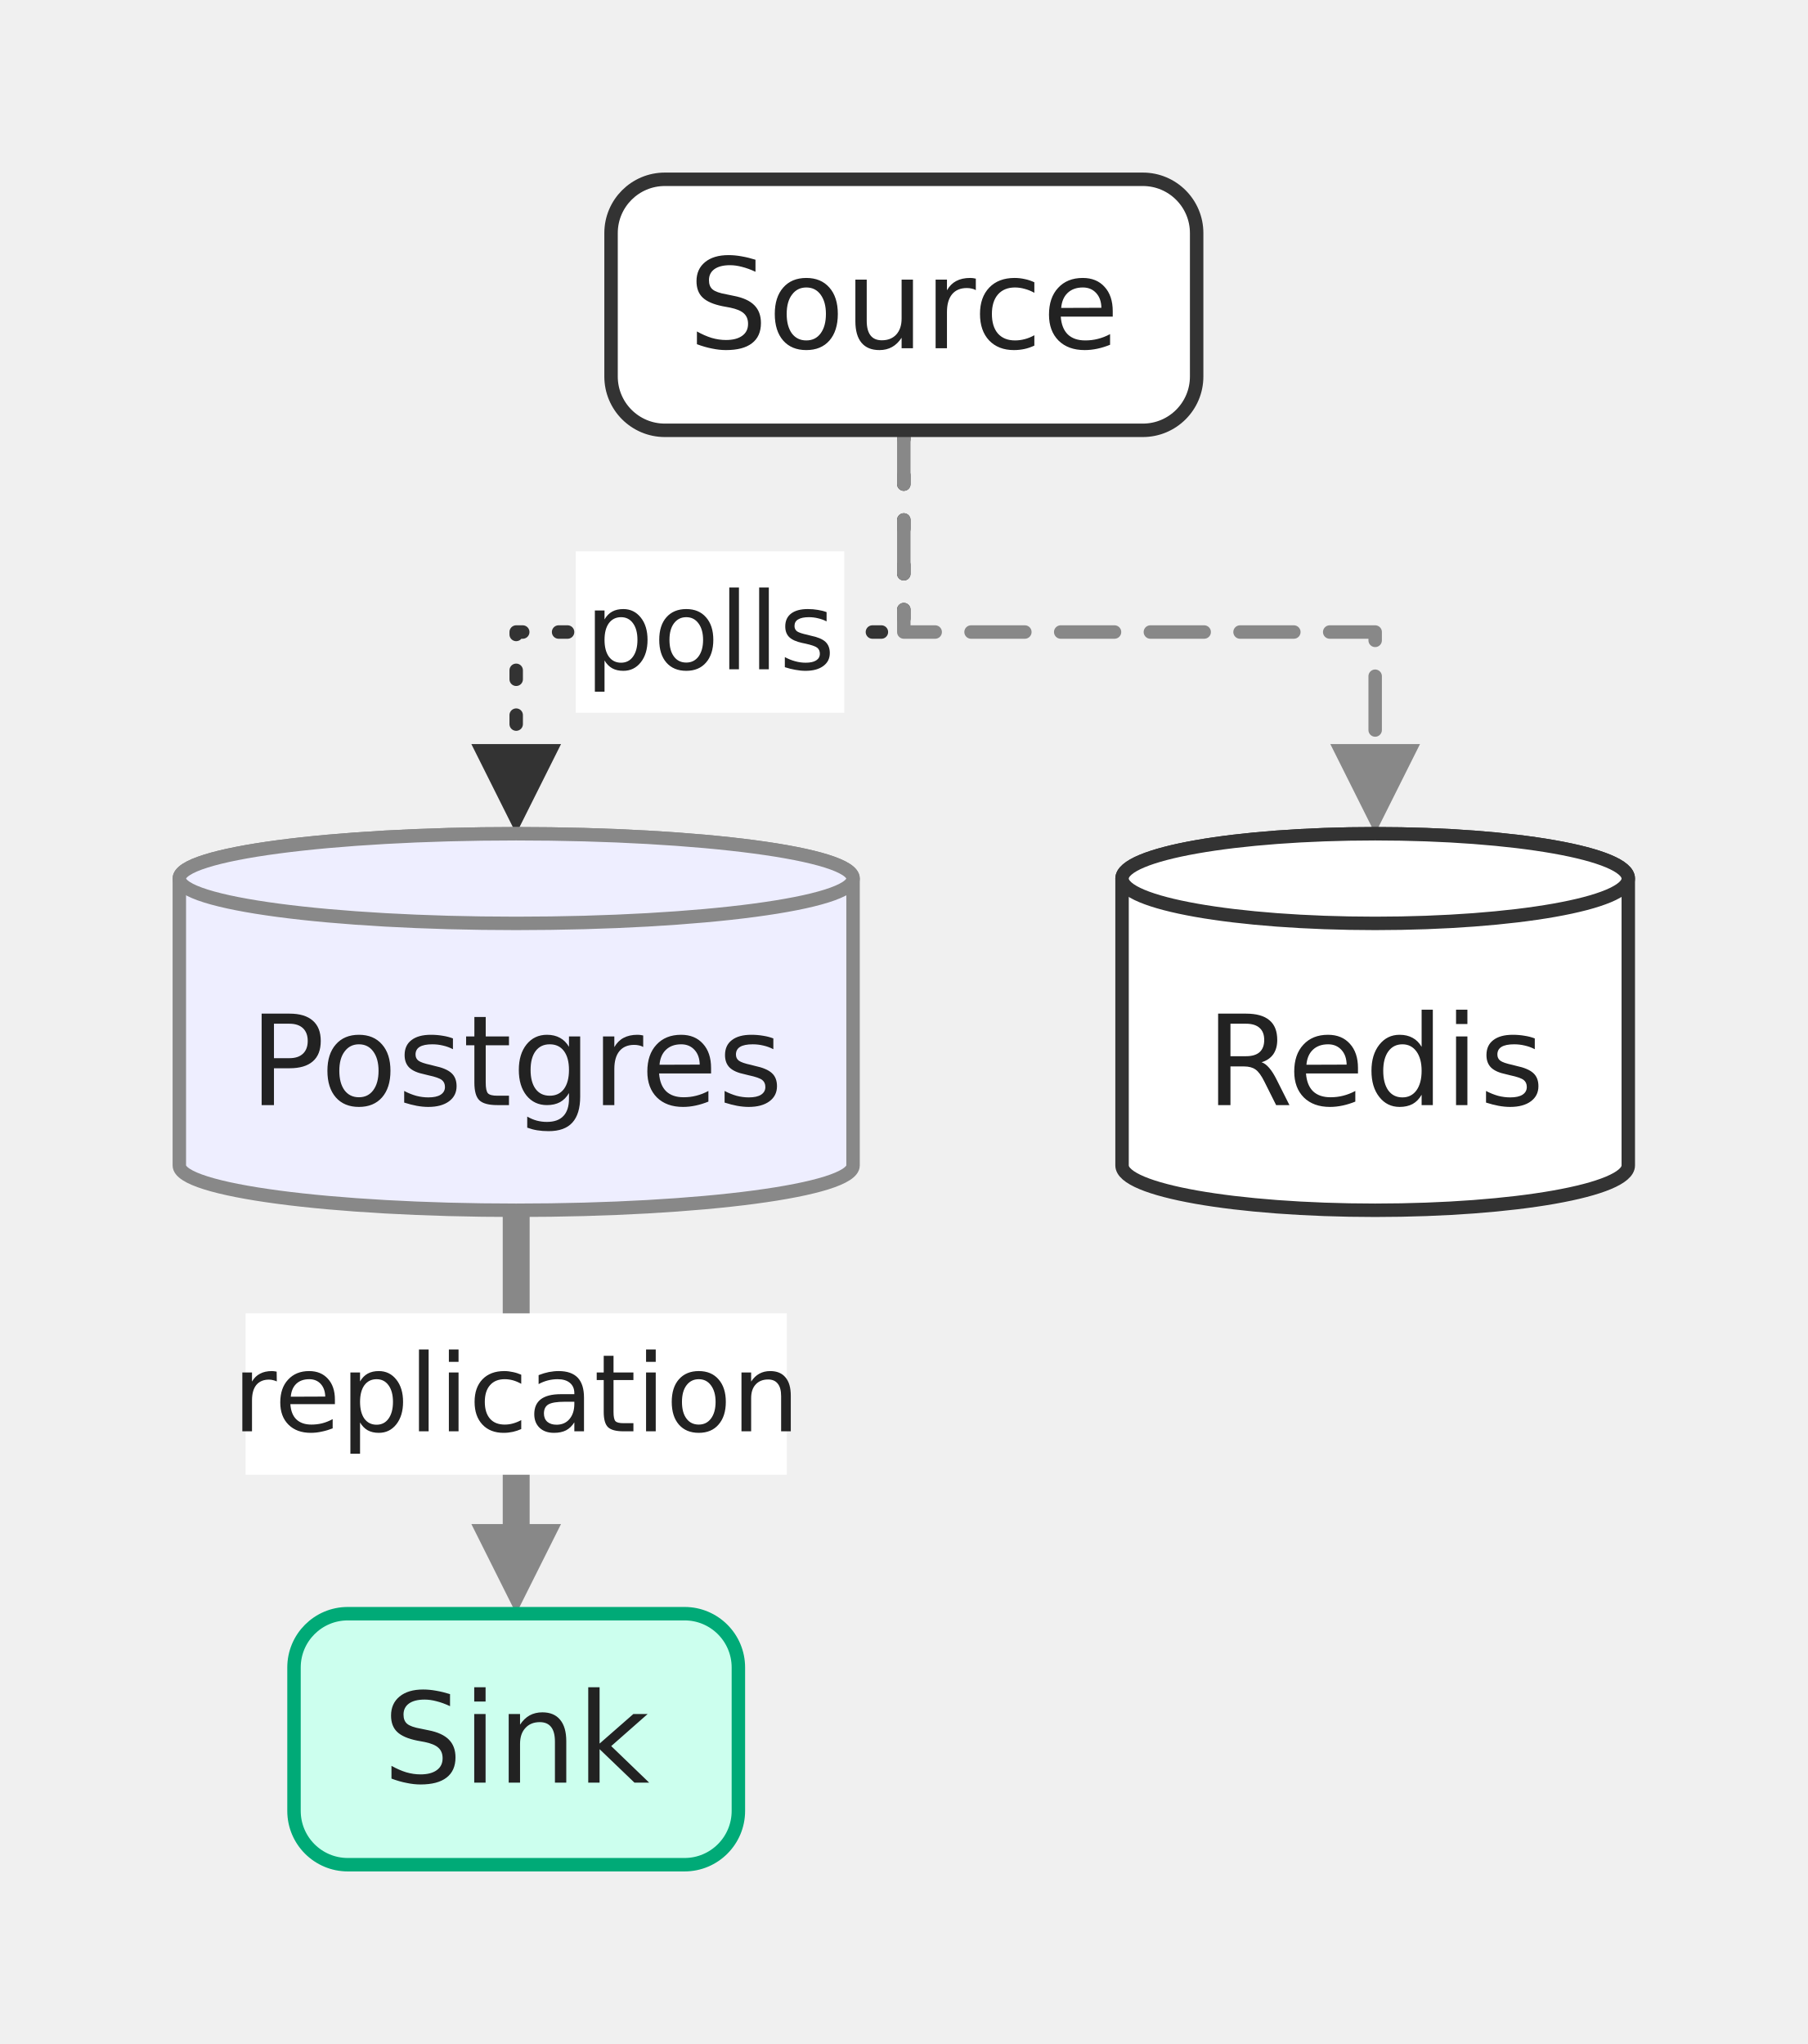
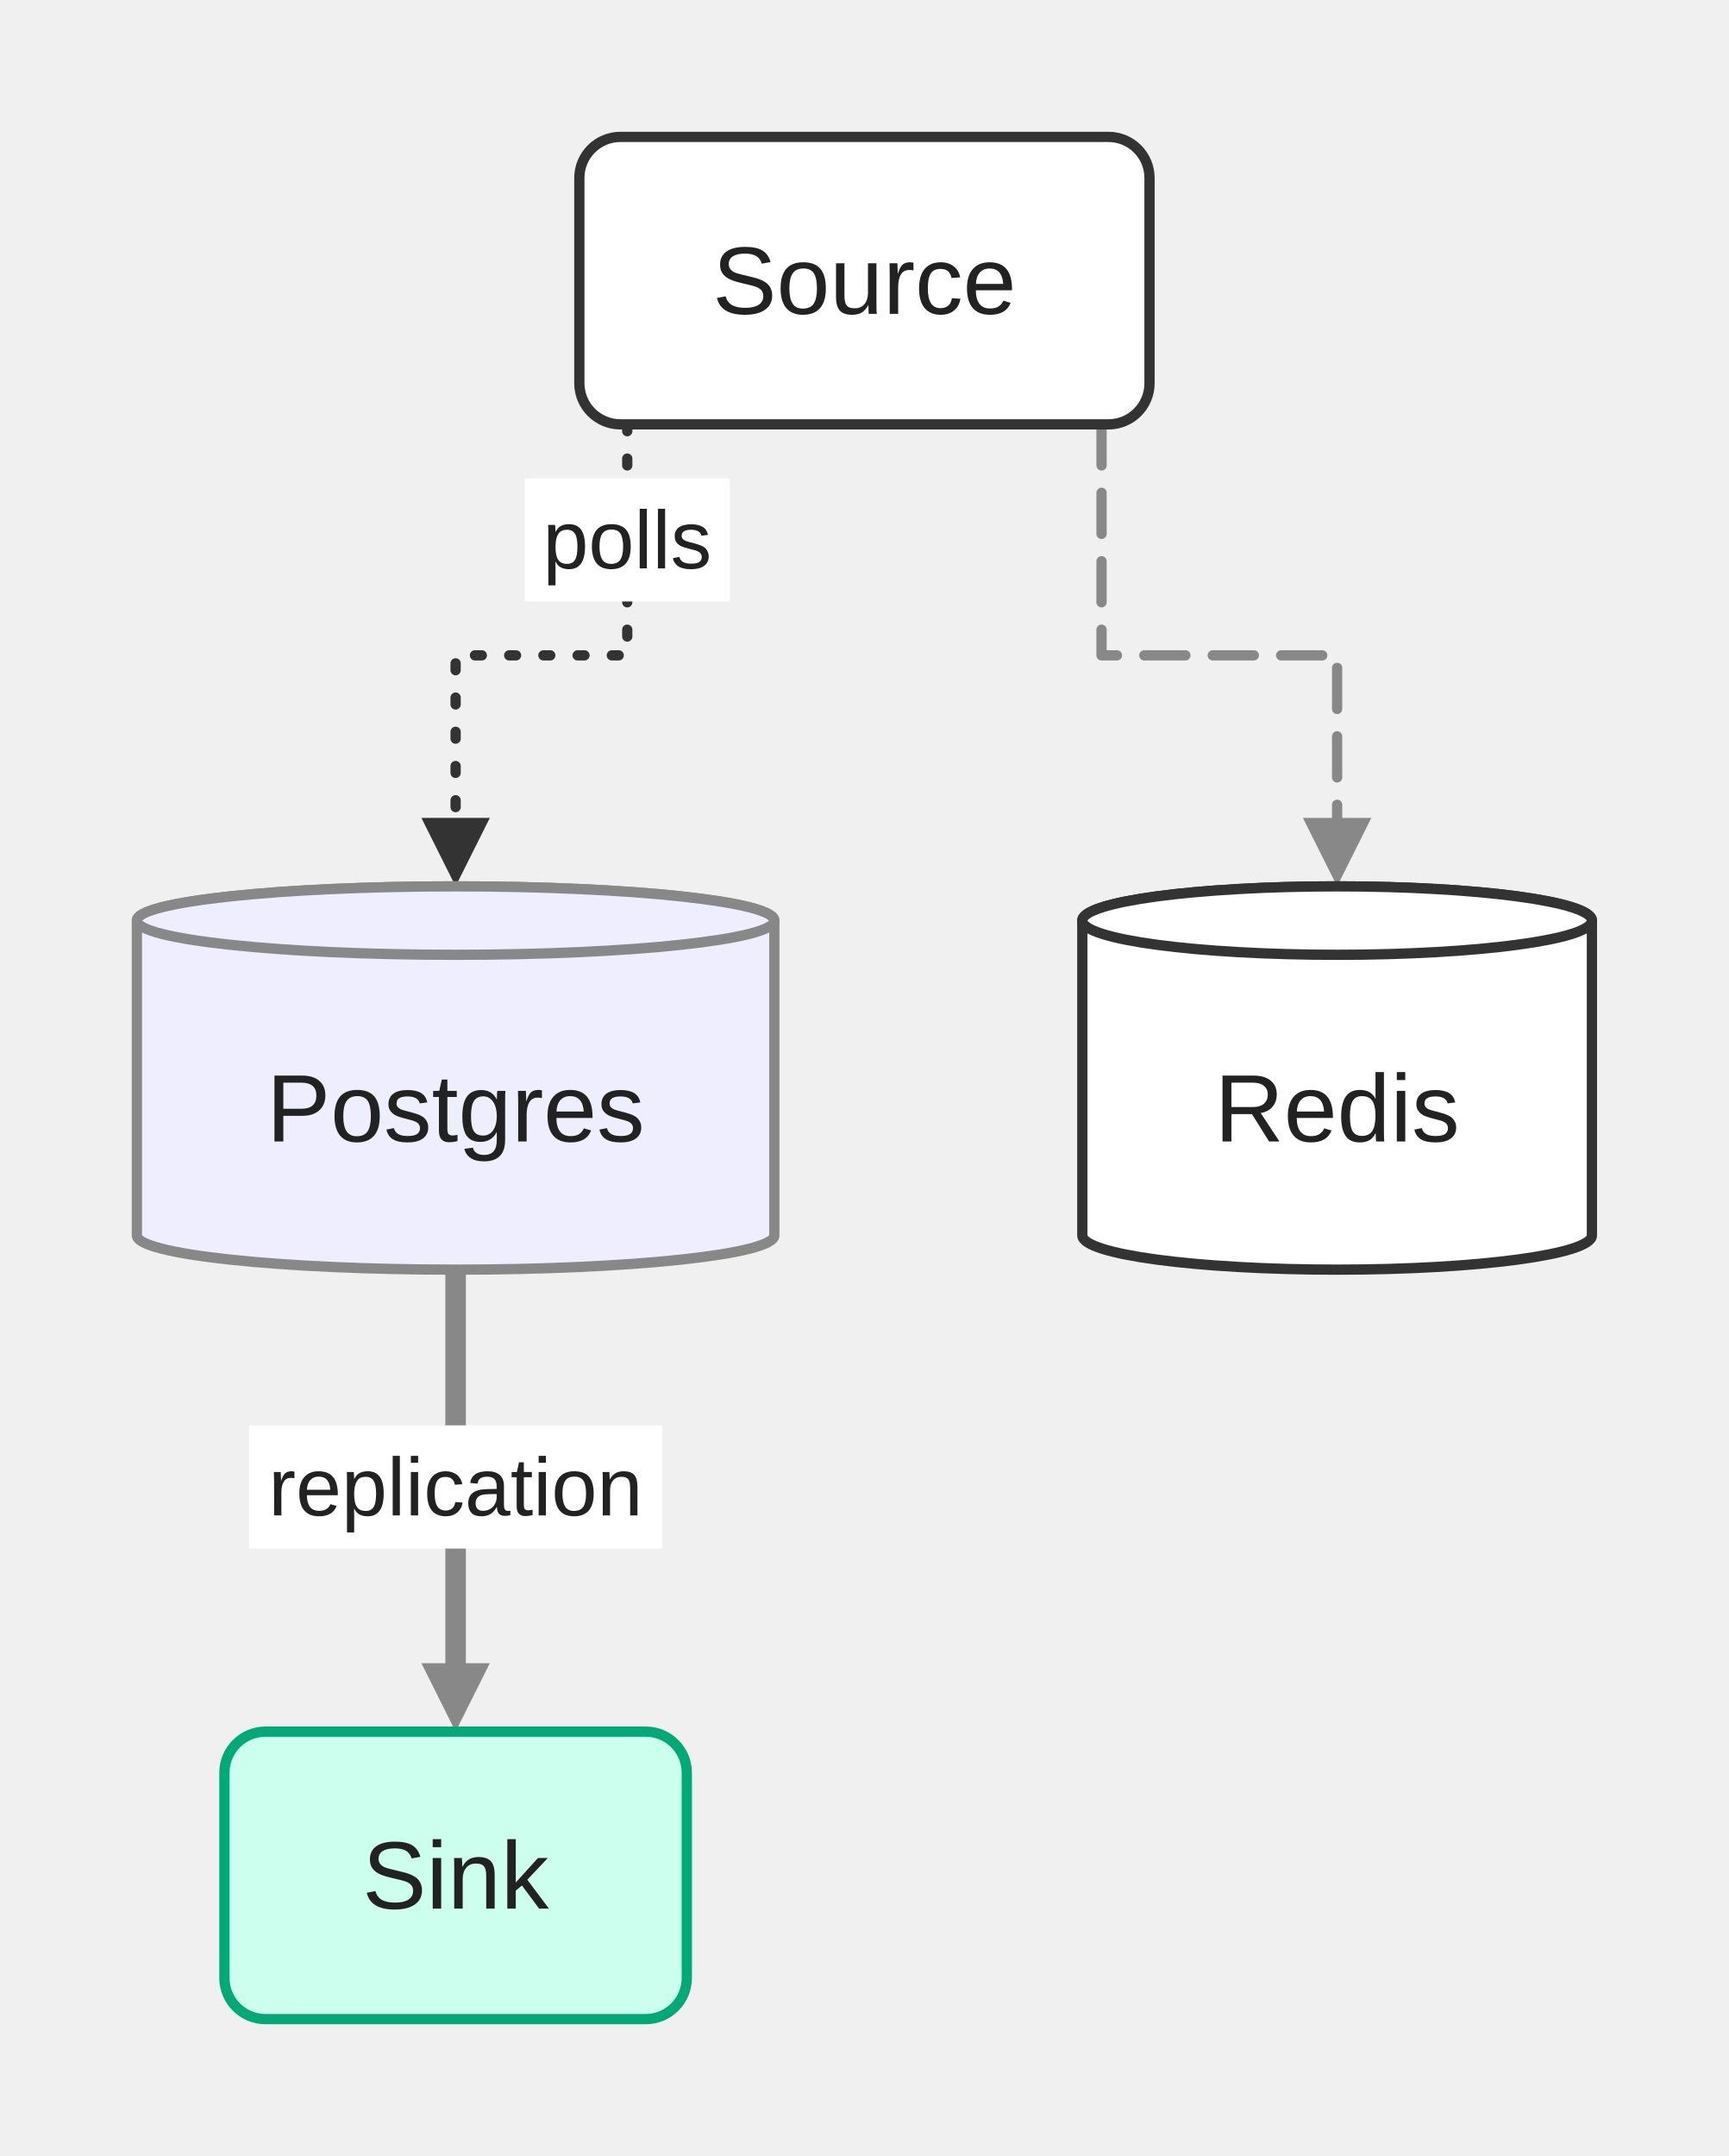
- <svg xmlns="http://www.w3.org/2000/svg" width="201.60" height="228.00" viewBox="0 0 201.60 228.00">
+ <svg xmlns="http://www.w3.org/2000/svg" width="252.60" height="315.00" viewBox="0 0 252.60 315.00">
  <defs>
    <marker id="arrow" viewBox="0 0 10 10" refX="6.00" refY="5" markerWidth="10" markerHeight="10" orient="auto" markerUnits="userSpaceOnUse">
      <path d="M0,0 L10,5 L0,10 Z" fill="#333" />
    </marker>
    <marker id="arrow-888" viewBox="0 0 10 10" refX="6.00" refY="5" markerWidth="10" markerHeight="10" orient="auto" markerUnits="userSpaceOnUse">
      <path d="M0,0 L10,5 L0,10 Z" fill="#888" />
    </marker>
  </defs>
  <g fill="none" stroke-linecap="round" stroke-linejoin="round">
-     <polyline points="100.80,48.00 100.80,70.50 57.57,70.50 57.57,89.00" stroke="#333" stroke-width="1.5" stroke-dasharray="1 4" marker-end="url(#arrow)" />
-     <polyline points="100.80,48.00 100.80,70.50 153.37,70.50 153.37,89.00" stroke="#888" stroke-width="1.5" stroke-dasharray="6 4" marker-end="url(#arrow-888)" />
-     <polyline points="57.57,135.00 57.57,176.00" stroke="#888" stroke-width="3" marker-end="url(#arrow-888)" />
+     <polyline points="91.65,62.00 91.65,95.75 66.57,95.75 66.57,125.50" stroke="#333" stroke-width="1.5" stroke-dasharray="1 4" marker-end="url(#arrow)" />
+     <polyline points="160.95,62.00 160.95,95.75 195.37,95.75 195.37,125.50" stroke="#888" stroke-width="1.5" stroke-dasharray="6 4" marker-end="url(#arrow-888)" />
+     <polyline points="66.57,185.50 66.57,249.00" stroke="#888" stroke-width="3" marker-end="url(#arrow-888)" />
  </g>
  <g fill="#fff" stroke="none">
-     <rect x="64.21" y="61.50" width="29.95" height="18.00" />
-     <rect x="27.39" y="146.50" width="60.36" height="18.00" />
+     <rect x="76.67" y="69.88" width="29.95" height="18.00" />
+     <rect x="36.39" y="208.25" width="60.36" height="18.00" />
  </g>
-   <g fill="#222" font-family="DejaVu Sans, Arial, sans-serif" font-size="12.00" text-anchor="middle" dominant-baseline="central">
-     <text x="79.19" y="70.50">polls</text>
-     <text x="57.57" y="155.50">replication</text>
+   <g fill="#222" font-family="Arial, Helvetica, Liberation Sans, DejaVu Sans, sans-serif" font-size="12.00" text-anchor="middle" dominant-baseline="central">
+     <text x="91.65" y="78.88">polls</text>
+     <text x="66.57" y="217.25">replication</text>
  </g>
  <g>
-     <rect x="68.15" y="20.00" width="65.31" height="28.00" rx="6" ry="6" fill="#fff" stroke="#333" stroke-width="1.5" />
-     <text x="100.80" y="34.00" font-family="DejaVu Sans, Arial, sans-serif" font-size="14" fill="#222" text-anchor="middle" dominant-baseline="central">Source</text>
-     <path d="M20.00,98.00 L20.00,130.00 A37.57,5.00 0 0 0 95.14,130.00 L95.14,98.00 A37.57,5.00 0 0 0 20.00,98.00 Z" fill="#eef" stroke="#888" stroke-width="1.5" />
-     <ellipse cx="57.57" cy="98.00" rx="37.57" ry="5.00" fill="#eef" stroke="#888" stroke-width="1.5" />
-     <text x="57.57" y="118.42" font-family="DejaVu Sans, Arial, sans-serif" font-size="14" fill="#222" text-anchor="middle" dominant-baseline="central">Postgres</text>
-     <path d="M125.14,98.00 L125.14,130.00 A28.23,5.00 0 0 0 181.60,130.00 L181.60,98.00 A28.23,5.00 0 0 0 125.14,98.00 Z" fill="#fff" stroke="#333" stroke-width="1.5" />
-     <ellipse cx="153.37" cy="98.00" rx="28.23" ry="5.00" fill="#fff" stroke="#333" stroke-width="1.5" />
-     <text x="153.37" y="118.42" font-family="DejaVu Sans, Arial, sans-serif" font-size="14" fill="#222" text-anchor="middle" dominant-baseline="central">Redis</text>
-     <rect x="32.79" y="180.00" width="49.56" height="28.00" rx="6" ry="6" fill="#cfe" stroke="#0a7" stroke-width="1.5" />
-     <text x="57.57" y="194.00" font-family="DejaVu Sans, Arial, sans-serif" font-size="14" fill="#222" text-anchor="middle" dominant-baseline="central">Sink</text>
+     <rect x="84.65" y="20.00" width="83.31" height="42.00" rx="6" ry="6" fill="#fff" stroke="#333" stroke-width="1.5" />
+     <text x="126.30" y="41.00" font-family="Arial, Helvetica, Liberation Sans, DejaVu Sans, sans-serif" font-size="14" fill="#222" text-anchor="middle" dominant-baseline="central">Source</text>
+     <path d="M20.00,134.50 L20.00,180.50 A46.57,5.00 0 0 0 113.14,180.50 L113.14,134.50 A46.57,5.00 0 0 0 20.00,134.50 Z" fill="#eef" stroke="#888" stroke-width="1.5" />
+     <ellipse cx="66.57" cy="134.50" rx="46.57" ry="5.00" fill="#eef" stroke="#888" stroke-width="1.5" />
+     <text x="66.57" y="161.92" font-family="Arial, Helvetica, Liberation Sans, DejaVu Sans, sans-serif" font-size="14" fill="#222" text-anchor="middle" dominant-baseline="central">Postgres</text>
+     <path d="M158.14,134.50 L158.14,180.50 A37.23,5.00 0 0 0 232.60,180.50 L232.60,134.50 A37.23,5.00 0 0 0 158.14,134.50 Z" fill="#fff" stroke="#333" stroke-width="1.5" />
+     <ellipse cx="195.37" cy="134.50" rx="37.23" ry="5.00" fill="#fff" stroke="#333" stroke-width="1.5" />
+     <text x="195.37" y="161.92" font-family="Arial, Helvetica, Liberation Sans, DejaVu Sans, sans-serif" font-size="14" fill="#222" text-anchor="middle" dominant-baseline="central">Redis</text>
+     <rect x="32.79" y="253.00" width="67.56" height="42.00" rx="6" ry="6" fill="#cfe" stroke="#0a7" stroke-width="1.5" />
+     <text x="66.57" y="274.00" font-family="Arial, Helvetica, Liberation Sans, DejaVu Sans, sans-serif" font-size="14" fill="#222" text-anchor="middle" dominant-baseline="central">Sink</text>
  </g>
</svg>
